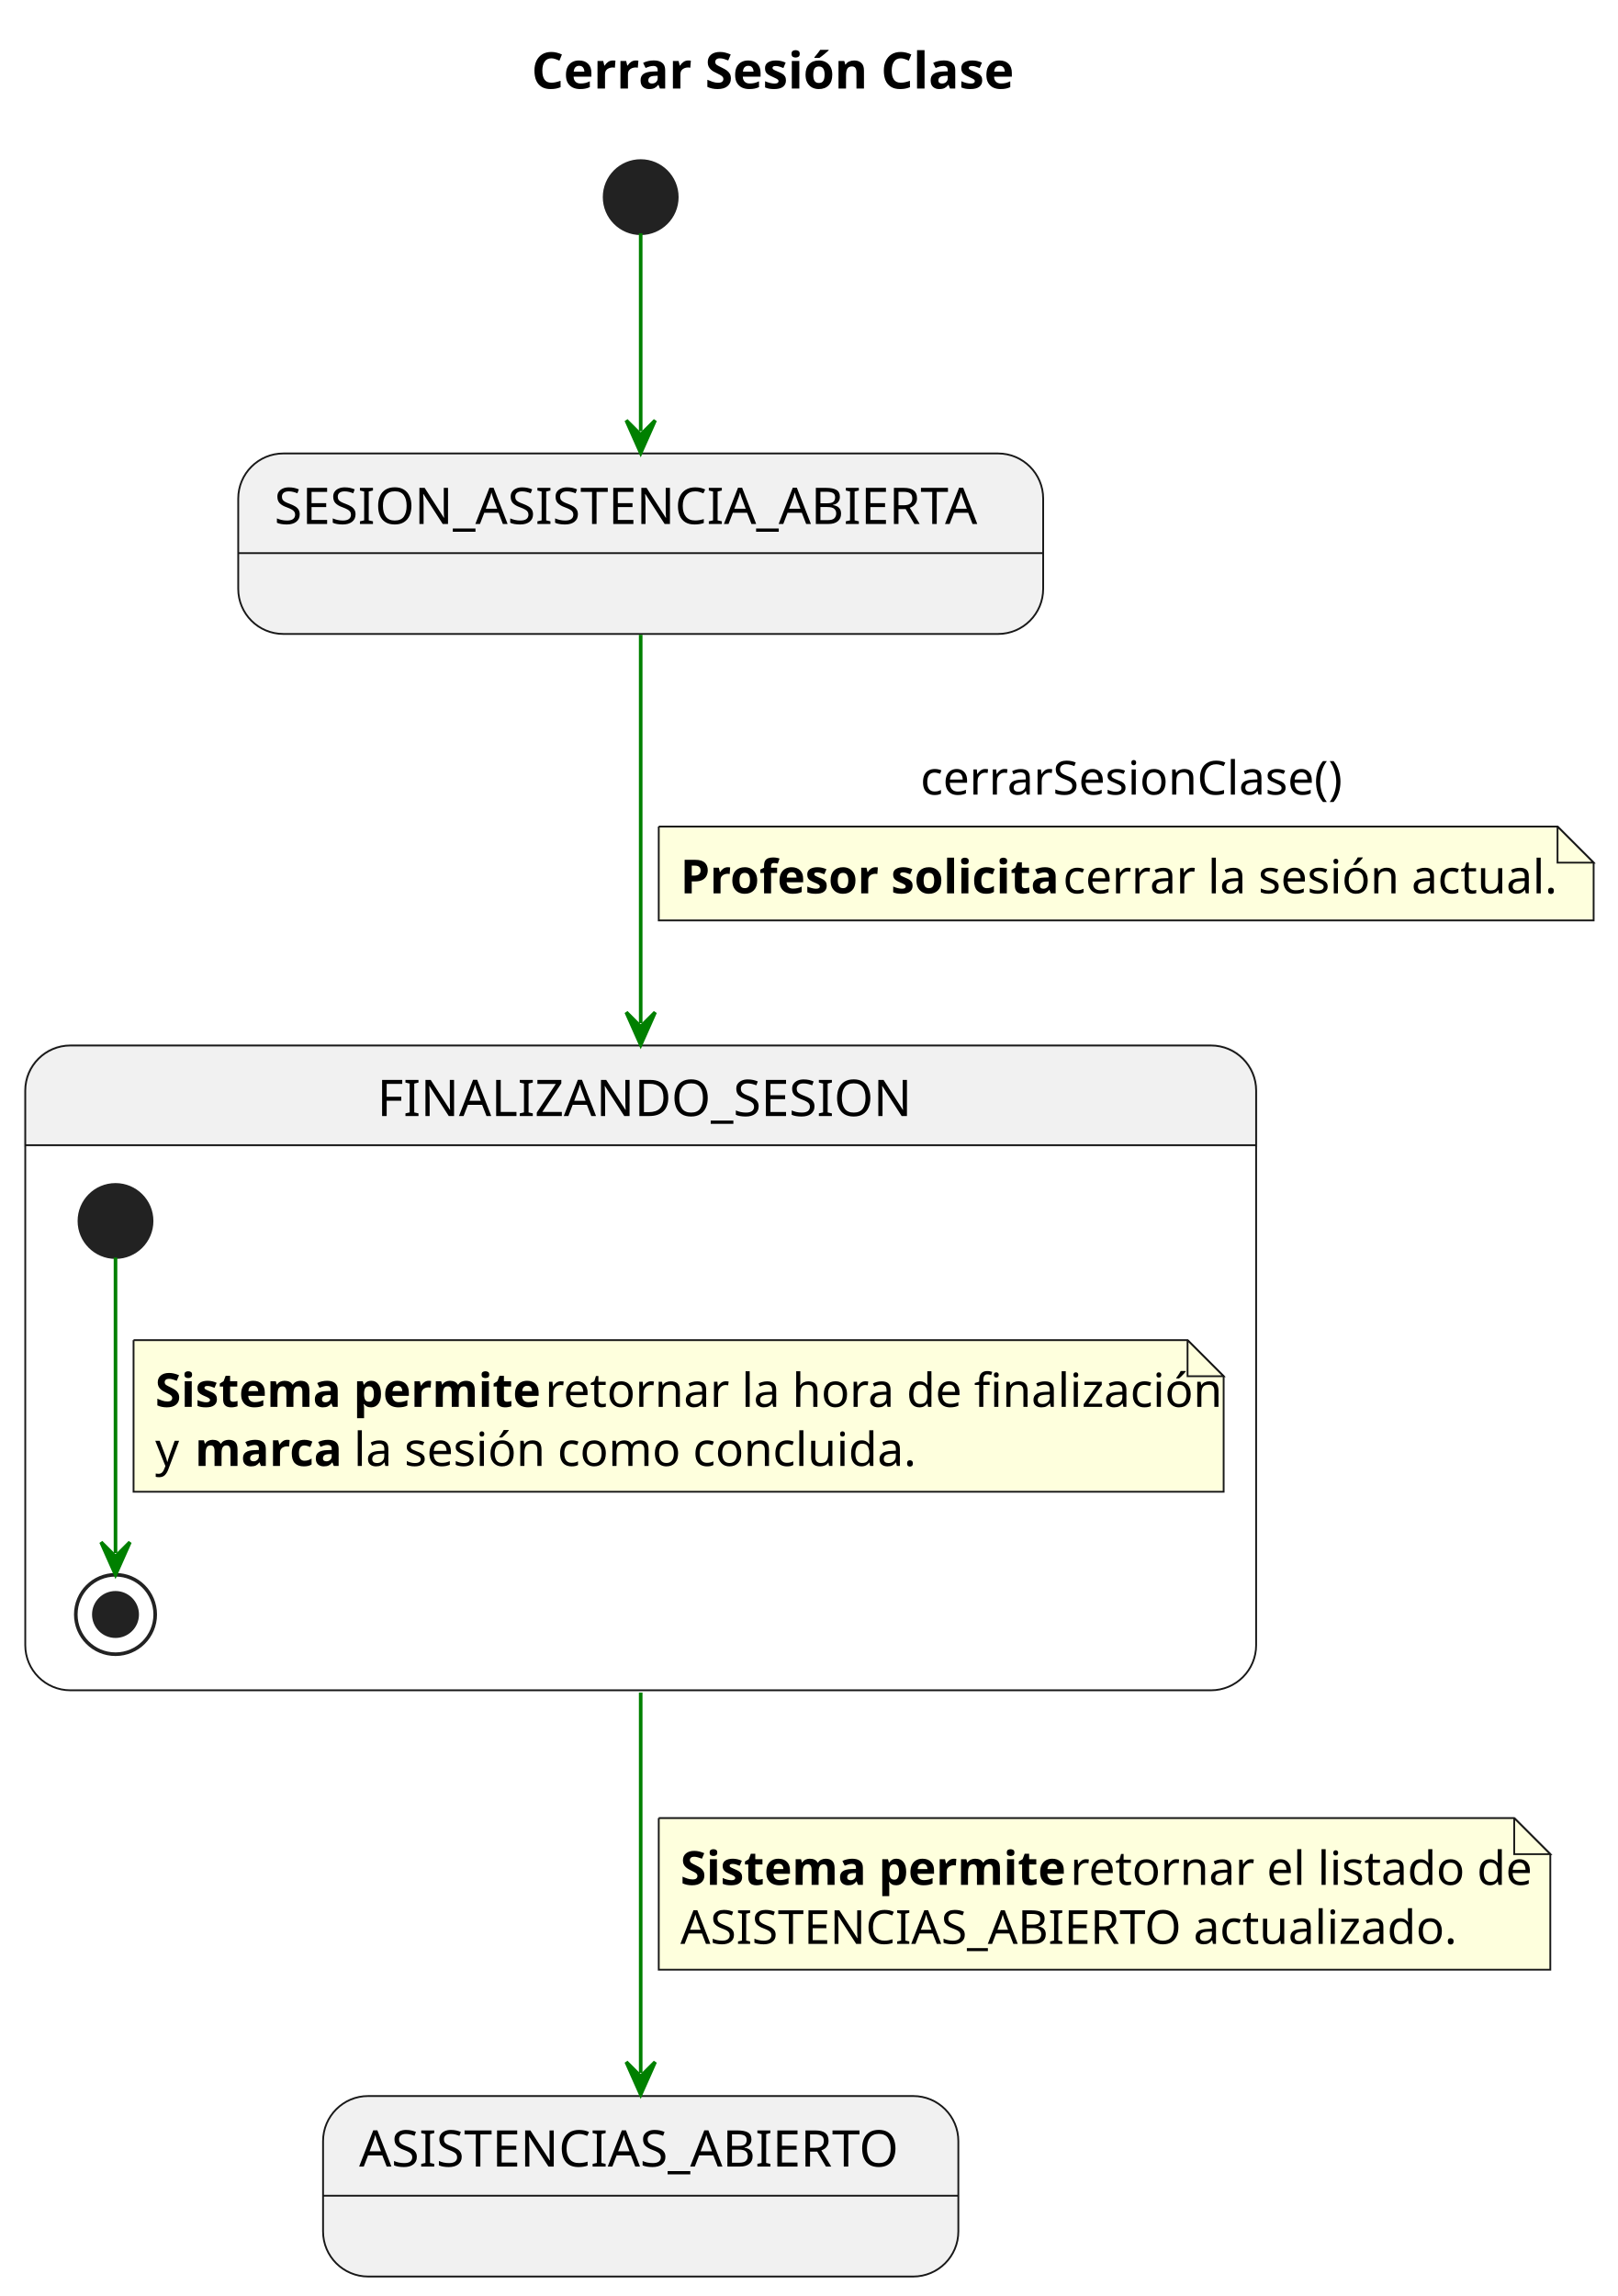
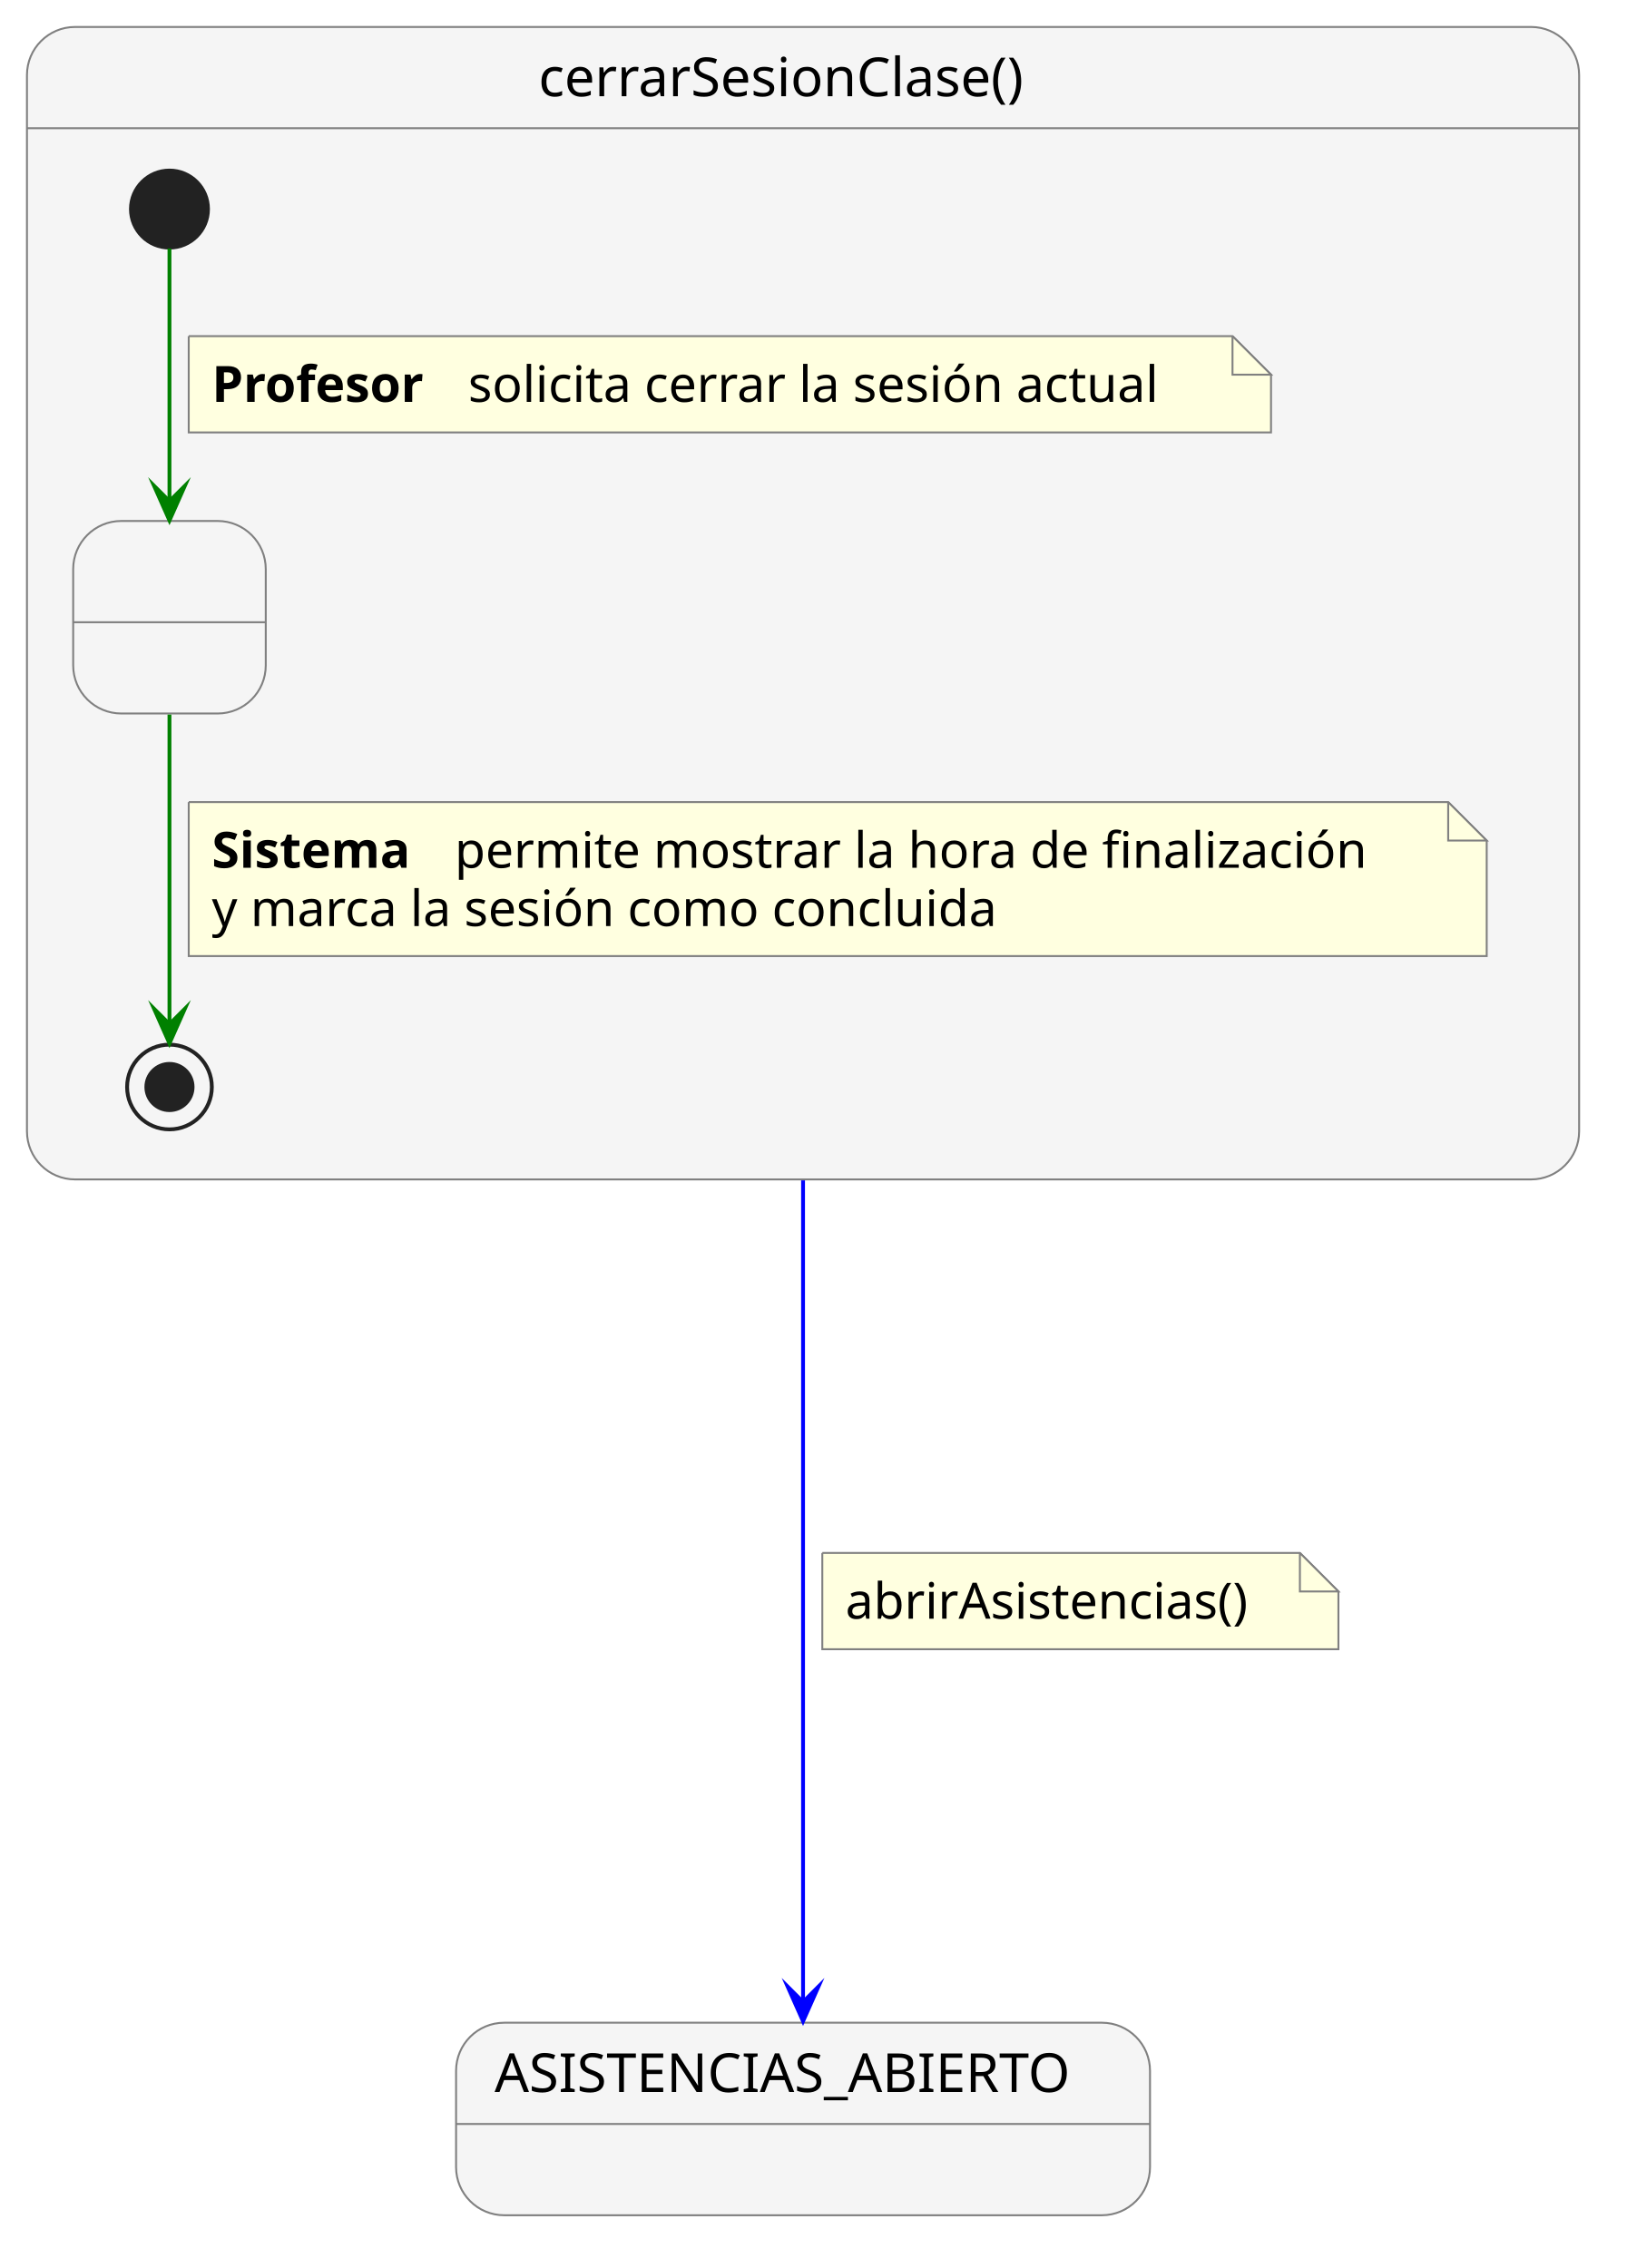
- <svg xmlns="http://www.w3.org/2000/svg" contentStyleType="text/css" height="636px" preserveAspectRatio="none" style="width:448px;height:636px;background:#FFFFFF;" version="1.1" viewBox="0 0 448 636" width="448px" zoomAndPan="magnify">
+ <svg xmlns="http://www.w3.org/2000/svg" version="1.1" data-diagram-type="STATE" style="width:425px;height:589px;background:#FFFFFF;" width="425px" height="589px" viewBox="0 0 425 589" zoomAndPan="magnify" preserveAspectRatio="none" contentStyleType="text/css">
  <defs />
-   <g>
-     <text fill="#000000" font-family="sans-serif" font-size="14" font-weight="bold" lengthAdjust="spacing" textLength="140" x="147.25" y="24.533">Cerrar Sesión Clase</text>
-     <g id="SESION_ACTUAL_INICIAL">
-       <rect fill="#F1F1F1" height="50" rx="12.5" ry="12.5" style="stroke:#181818;stroke-width:0.5;" width="223" x="66" y="125.609" />
-       <line style="stroke:#181818;stroke-width:0.5;" x1="66" x2="289" y1="153.219" y2="153.219" />
-       <text fill="#000000" font-family="sans-serif" font-size="14" lengthAdjust="spacing" textLength="203" x="76" y="145.143">SESION_ASISTENCIA_ABIERTA</text>
+   <g font-family="sans-serif" lengthAdjust="spacing">
+     <g class="entity" data-qualified-name="cerrarSesionClase" id="ent0001" data-source-line="9">
+       <path d="M19.5,7 L397.5,7 A12.5,12.5 0 0 1 410,19.5 L410,33.297 L7,33.297 L7,19.5 A12.5,12.5 0 0 1 19.5,7" fill="#F5F5F5" />
+       <path d="M7,33.297 L410,33.297 L410,293.797 A12.5,12.5 0 0 1 397.5,306.297 L19.5,306.297 A12.5,12.5 0 0 1 7,293.797 L7,33.297" fill="#F5F5F5" />
+       <rect x="7" y="7" width="403" height="299.297" fill="none" style="stroke:#808080;stroke-width:0.5;" rx="12.5" ry="12.5" />
+       <line x1="7" y1="33.297" x2="410" y2="33.297" style="stroke:#808080;stroke-width:0.5;" />
+       <text x="139.823" y="24.995" fill="#000" font-size="14" textLength="137.354">cerrarSesionClase()</text>
+       <g class="entity" data-qualified-name="cerrarSesionClase.Paso1" id="ent0002" data-source-line="10">
+         <rect x="19" y="135.297" width="50" height="50" fill="#F5F5F5" style="stroke:#808080;stroke-width:0.5;" rx="12.5" ry="12.5" />
+         <line x1="19" y1="161.594" x2="69" y2="161.594" style="stroke:#808080;stroke-width:0.5;" />
+         <text x="41.775" y="153.292" fill="#000" font-size="14"> </text>
+       </g>
+       <g class="start_entity" data-qualified-name="cerrarSesionClase..start.cerrarSesionClase" id="ent0004" data-source-line="12">
+         <ellipse cx="44" cy="54.297" rx="10" ry="10" fill="#222" style="stroke:#222;stroke-width:1;" />
+       </g>
+       <g class="end_entity" data-qualified-name="cerrarSesionClase..end.cerrarSesionClase" id="ent0006" data-source-line="17">
+         <ellipse cx="44" cy="282.297" rx="11" ry="11" fill="none" style="stroke:#222;stroke-width:1;" />
+         <ellipse cx="44" cy="282.297" rx="6" ry="6" fill="#222" style="stroke:#222;stroke-width:1;" />
+       </g>
+       <g class="link" data-entity-1="ent0004" data-entity-2="ent0002" id="lnk5" data-source-line="12" data-link-type="dependency">
+         <path d="M44,64.527 C44,80.237 44,107.657 44,130.167" style="stroke:#008000;stroke-width:1;" fill="none" id="*start*cerrarSesionClase-to-Paso1" />
+         <polygon points="44,135.167,48,126.167,44,130.167,40,126.167,44,135.167" fill="#008000" style="stroke:#008000;stroke-width:1;stroke-linejoin:miter;stroke-miterlimit:10;" />
+         <path d="M49,87.297 L49,112.297 L330,112.297 L330,97.297 L320,87.297 L49,87.297" style="stroke:#808080;stroke-width:0.5;" fill="#FFFFE0" />
+         <path d="M320,87.297 L320,97.297 L330,97.297 L320,87.297" style="stroke:#808080;stroke-width:0.5;" fill="#FFFFE0" />
+         <text x="55" y="104.364" fill="#000" font-size="13" textLength="62.423" font-weight="700">Profesor</text>
+         <text x="121.555" y="104.364" fill="#000" font-size="13" textLength="194.403">solicita cerrar la sesión actual</text>
+       </g>
+       <g class="link" data-entity-1="ent0002" data-entity-2="ent0006" id="lnk7" data-source-line="17" data-link-type="dependency">
+         <path d="M44,185.577 C44,211.747 44,247.147 44,265.977" style="stroke:#008000;stroke-width:1;" fill="none" id="Paso1-to-*end*cerrarSesionClase" />
+         <polygon points="44,270.977,48,261.977,44,265.977,40,261.977,44,270.977" fill="#008000" style="stroke:#008000;stroke-width:1;stroke-linejoin:miter;stroke-miterlimit:10;" />
+         <path d="M49,208.297 L49,248.297 L386,248.297 L386,218.297 L376,208.297 L49,208.297" style="stroke:#808080;stroke-width:0.5;" fill="#FFFFE0" />
+         <path d="M376,208.297 L376,218.297 L386,218.297 L376,208.297" style="stroke:#808080;stroke-width:0.5;" fill="#FFFFE0" />
+         <text x="55" y="225.364" fill="#000" font-size="13" textLength="58.906" font-weight="700">Sistema</text>
+         <text x="118.039" y="225.364" fill="#000" font-size="13" textLength="253.462">permite mostrar la hora de finalización</text>
+         <text x="55" y="240.497" fill="#000" font-size="13" textLength="220.257">y marca la sesión como concluida</text>
+       </g>
    </g>
-     <path d="M19.5,289.609 L335.5,289.609 A12.5,12.5 0 0 1 348,302.109 L348,317.219 L7,317.219 L7,302.109 A12.5,12.5 0 0 1 19.5,289.609 " fill="#F1F1F1" style="stroke:#F1F1F1;stroke-width:1.0;" />
-     <rect fill="none" height="178.609" rx="12.5" ry="12.5" style="stroke:#181818;stroke-width:0.5;" width="341" x="7" y="289.609" />
-     <line style="stroke:#181818;stroke-width:0.5;" x1="7" x2="348" y1="317.219" y2="317.219" />
-     <text fill="#000000" font-family="sans-serif" font-size="14" lengthAdjust="spacing" textLength="146" x="104.5" y="309.143">FINALIZANDO_SESION</text>
-     <ellipse cx="32" cy="338.219" fill="#222222" rx="10" ry="10" style="stroke:#222222;stroke-width:1.0;" />
-     <ellipse cx="32" cy="447.219" fill="none" rx="11" ry="11" style="stroke:#222222;stroke-width:1.0;" />
-     <ellipse cx="32" cy="447.219" fill="#222222" rx="6" ry="6" style="stroke:#222222;stroke-width:1.0;" />
-     <g id="link_*start*PROCESO_CIERRE_COMP_*end*PROCESO_CIERRE_COMP">
-       <path d="M32,348.339 C32,368.249 32,409.479 32,430.189 " fill="none" id="*start*PROCESO_CIERRE_COMP-to-*end*PROCESO_CIERRE_COMP" style="stroke:#008000;stroke-width:1.0;" />
-       <polygon fill="#008000" points="32,436.189,36,427.189,32,431.189,28,427.189,32,436.189" style="stroke:#008000;stroke-width:1.0;" />
-       <path d="M37,371.219 L37,413.219 L339,413.219 L339,381.219 L329,371.219 L37,371.219 " fill="#FEFFDD" style="stroke:#181818;stroke-width:0.5;" />
-       <path d="M329,371.219 L329,381.219 L339,381.219 L329,371.219 " fill="#FEFFDD" style="stroke:#181818;stroke-width:0.5;" />
-       <text fill="#000000" font-family="sans-serif" font-size="13" font-weight="bold" lengthAdjust="spacing" textLength="104" x="43" y="389.714">Sistema permite</text>
-       <text fill="#000000" font-family="sans-serif" font-size="13" lengthAdjust="spacing" textLength="173" x="151" y="389.714">retornar la hora de finalización</text>
-       <text fill="#000000" font-family="sans-serif" font-size="13" lengthAdjust="spacing" textLength="7" x="43" y="406.065">y</text>
-       <text fill="#000000" font-family="sans-serif" font-size="13" font-weight="bold" lengthAdjust="spacing" textLength="40" x="54" y="406.065">marca</text>
-       <text fill="#000000" font-family="sans-serif" font-size="13" lengthAdjust="spacing" textLength="151" x="98" y="406.065">la sesión como concluida.</text>
+     <g class="entity" data-qualified-name="ASISTENCIAS_ABIERTO" id="ent0003" data-source-line="24">
+       <rect x="118.41" y="525.3" width="180.173" height="50" fill="#F5F5F5" style="stroke:#808080;stroke-width:0.5;" rx="12.5" ry="12.5" />
+       <line x1="118.41" y1="551.597" x2="298.583" y2="551.597" style="stroke:#808080;stroke-width:0.5;" />
+       <text x="128.41" y="543.295" fill="#000" font-size="14" textLength="160.173">ASISTENCIAS_ABIERTO</text>
    </g>
-     <g id="ASISTENCIAS_FINAL">
-       <rect fill="#F1F1F1" height="50" rx="12.5" ry="12.5" style="stroke:#181818;stroke-width:0.5;" width="176" x="89.5" y="580.609" />
-       <line style="stroke:#181818;stroke-width:0.5;" x1="89.5" x2="265.5" y1="608.219" y2="608.219" />
-       <text fill="#000000" font-family="sans-serif" font-size="14" lengthAdjust="spacing" textLength="156" x="99.5" y="600.143">ASISTENCIAS_ABIERTO</text>
-     </g>
-     <ellipse cx="177.5" cy="54.609" fill="#222222" rx="10" ry="10" style="stroke:#222222;stroke-width:1.0;" />
-     <g id="link_*start*_SESION_ACTUAL_INICIAL">
-       <path d="M177.5,64.619 C177.5,78.499 177.5,99.579 177.5,119.449 " fill="none" id="*start*-to-SESION_ACTUAL_INICIAL" style="stroke:#008000;stroke-width:1.0;" />
-       <polygon fill="#008000" points="177.5,125.449,181.5,116.449,177.5,120.449,173.5,116.449,177.5,125.449" style="stroke:#008000;stroke-width:1.0;" />
-     </g>
-     <g id="link_SESION_ACTUAL_INICIAL_PROCESO_CIERRE_COMP">
-       <path d="M177.5,175.849 C177.5,202.949 177.5,242.429 177.5,283.409 " fill="none" id="SESION_ACTUAL_INICIAL-to-PROCESO_CIERRE_COMP" style="stroke:#008000;stroke-width:1.0;" />
-       <polygon fill="#008000" points="177.5,289.409,181.5,280.409,177.5,284.409,173.5,280.409,177.5,289.409" style="stroke:#008000;stroke-width:1.0;" />
-       <text fill="#000000" font-family="sans-serif" font-size="13" lengthAdjust="spacing" textLength="114" x="255" y="220.105">cerrarSesionClase()</text>
-       <path d="M182.5,228.961 L182.5,254.961 L441.5,254.961 L441.5,238.961 L431.5,228.961 L182.5,228.961 " fill="#FEFFDD" style="stroke:#181818;stroke-width:0.5;" />
-       <path d="M431.5,228.961 L431.5,238.961 L441.5,238.961 L431.5,228.961 " fill="#FEFFDD" style="stroke:#181818;stroke-width:0.5;" />
-       <text fill="#000000" font-family="sans-serif" font-size="13" font-weight="bold" lengthAdjust="spacing" textLength="102" x="188.5" y="247.456">Profesor solicita</text>
-       <text fill="#000000" font-family="sans-serif" font-size="13" lengthAdjust="spacing" textLength="132" x="294.5" y="247.456">cerrar la sesión actual.</text>
-     </g>
-     <g id="link_PROCESO_CIERRE_COMP_ASISTENCIAS_FINAL">
-       <path d="M177.5,468.839 C177.5,509.039 177.5,547.449 177.5,574.179 " fill="none" id="PROCESO_CIERRE_COMP-to-ASISTENCIAS_FINAL" style="stroke:#008000;stroke-width:1.0;" />
-       <polygon fill="#008000" points="177.5,580.179,181.5,571.179,177.5,575.179,173.5,571.179,177.5,580.179" style="stroke:#008000;stroke-width:1.0;" />
-       <path d="M182.5,503.609 L182.5,545.609 L429.5,545.609 L429.5,513.609 L419.5,503.609 L182.5,503.609 " fill="#FEFFDD" style="stroke:#181818;stroke-width:0.5;" />
-       <path d="M419.5,503.609 L419.5,513.609 L429.5,513.609 L419.5,503.609 " fill="#FEFFDD" style="stroke:#181818;stroke-width:0.5;" />
-       <text fill="#000000" font-family="sans-serif" font-size="13" font-weight="bold" lengthAdjust="spacing" textLength="104" x="188.5" y="522.105">Sistema permite</text>
-       <text fill="#000000" font-family="sans-serif" font-size="13" lengthAdjust="spacing" textLength="118" x="296.5" y="522.105">retornar el listado de</text>
-       <text fill="#000000" font-family="sans-serif" font-size="13" lengthAdjust="spacing" textLength="222" x="188.5" y="538.456">ASISTENCIAS_ABIERTO actualizado.</text>
+     <g class="link" data-entity-1="ent0001" data-entity-2="ent0003" id="lnk8" data-source-line="26" data-link-type="dependency">
+       <path d="M208.5,306.55 C208.5,388.31 208.5,476.66 208.5,519.92" style="stroke:#00F;stroke-width:1;" fill="none" id="cerrarSesionClase-to-ASISTENCIAS_ABIERTO" />
+       <polygon points="208.5,524.92,212.5,515.92,208.5,519.92,204.5,515.92,208.5,524.92" fill="#00F" style="stroke:#00F;stroke-width:1;stroke-linejoin:miter;stroke-miterlimit:10;" />
+       <path d="M213.5,403.3 L213.5,428.3 L347.5,428.3 L347.5,413.3 L337.5,403.3 L213.5,403.3" style="stroke:#808080;stroke-width:0.5;" fill="#FFFFE0" />
+       <path d="M337.5,403.3 L337.5,413.3 L347.5,413.3 L337.5,403.3" style="stroke:#808080;stroke-width:0.5;" fill="#FFFFE0" />
+       <text x="219.5" y="420.367" fill="#000" font-size="13" textLength="113.547">abrirAsistencias()</text>
    </g>
  </g>
</svg>
